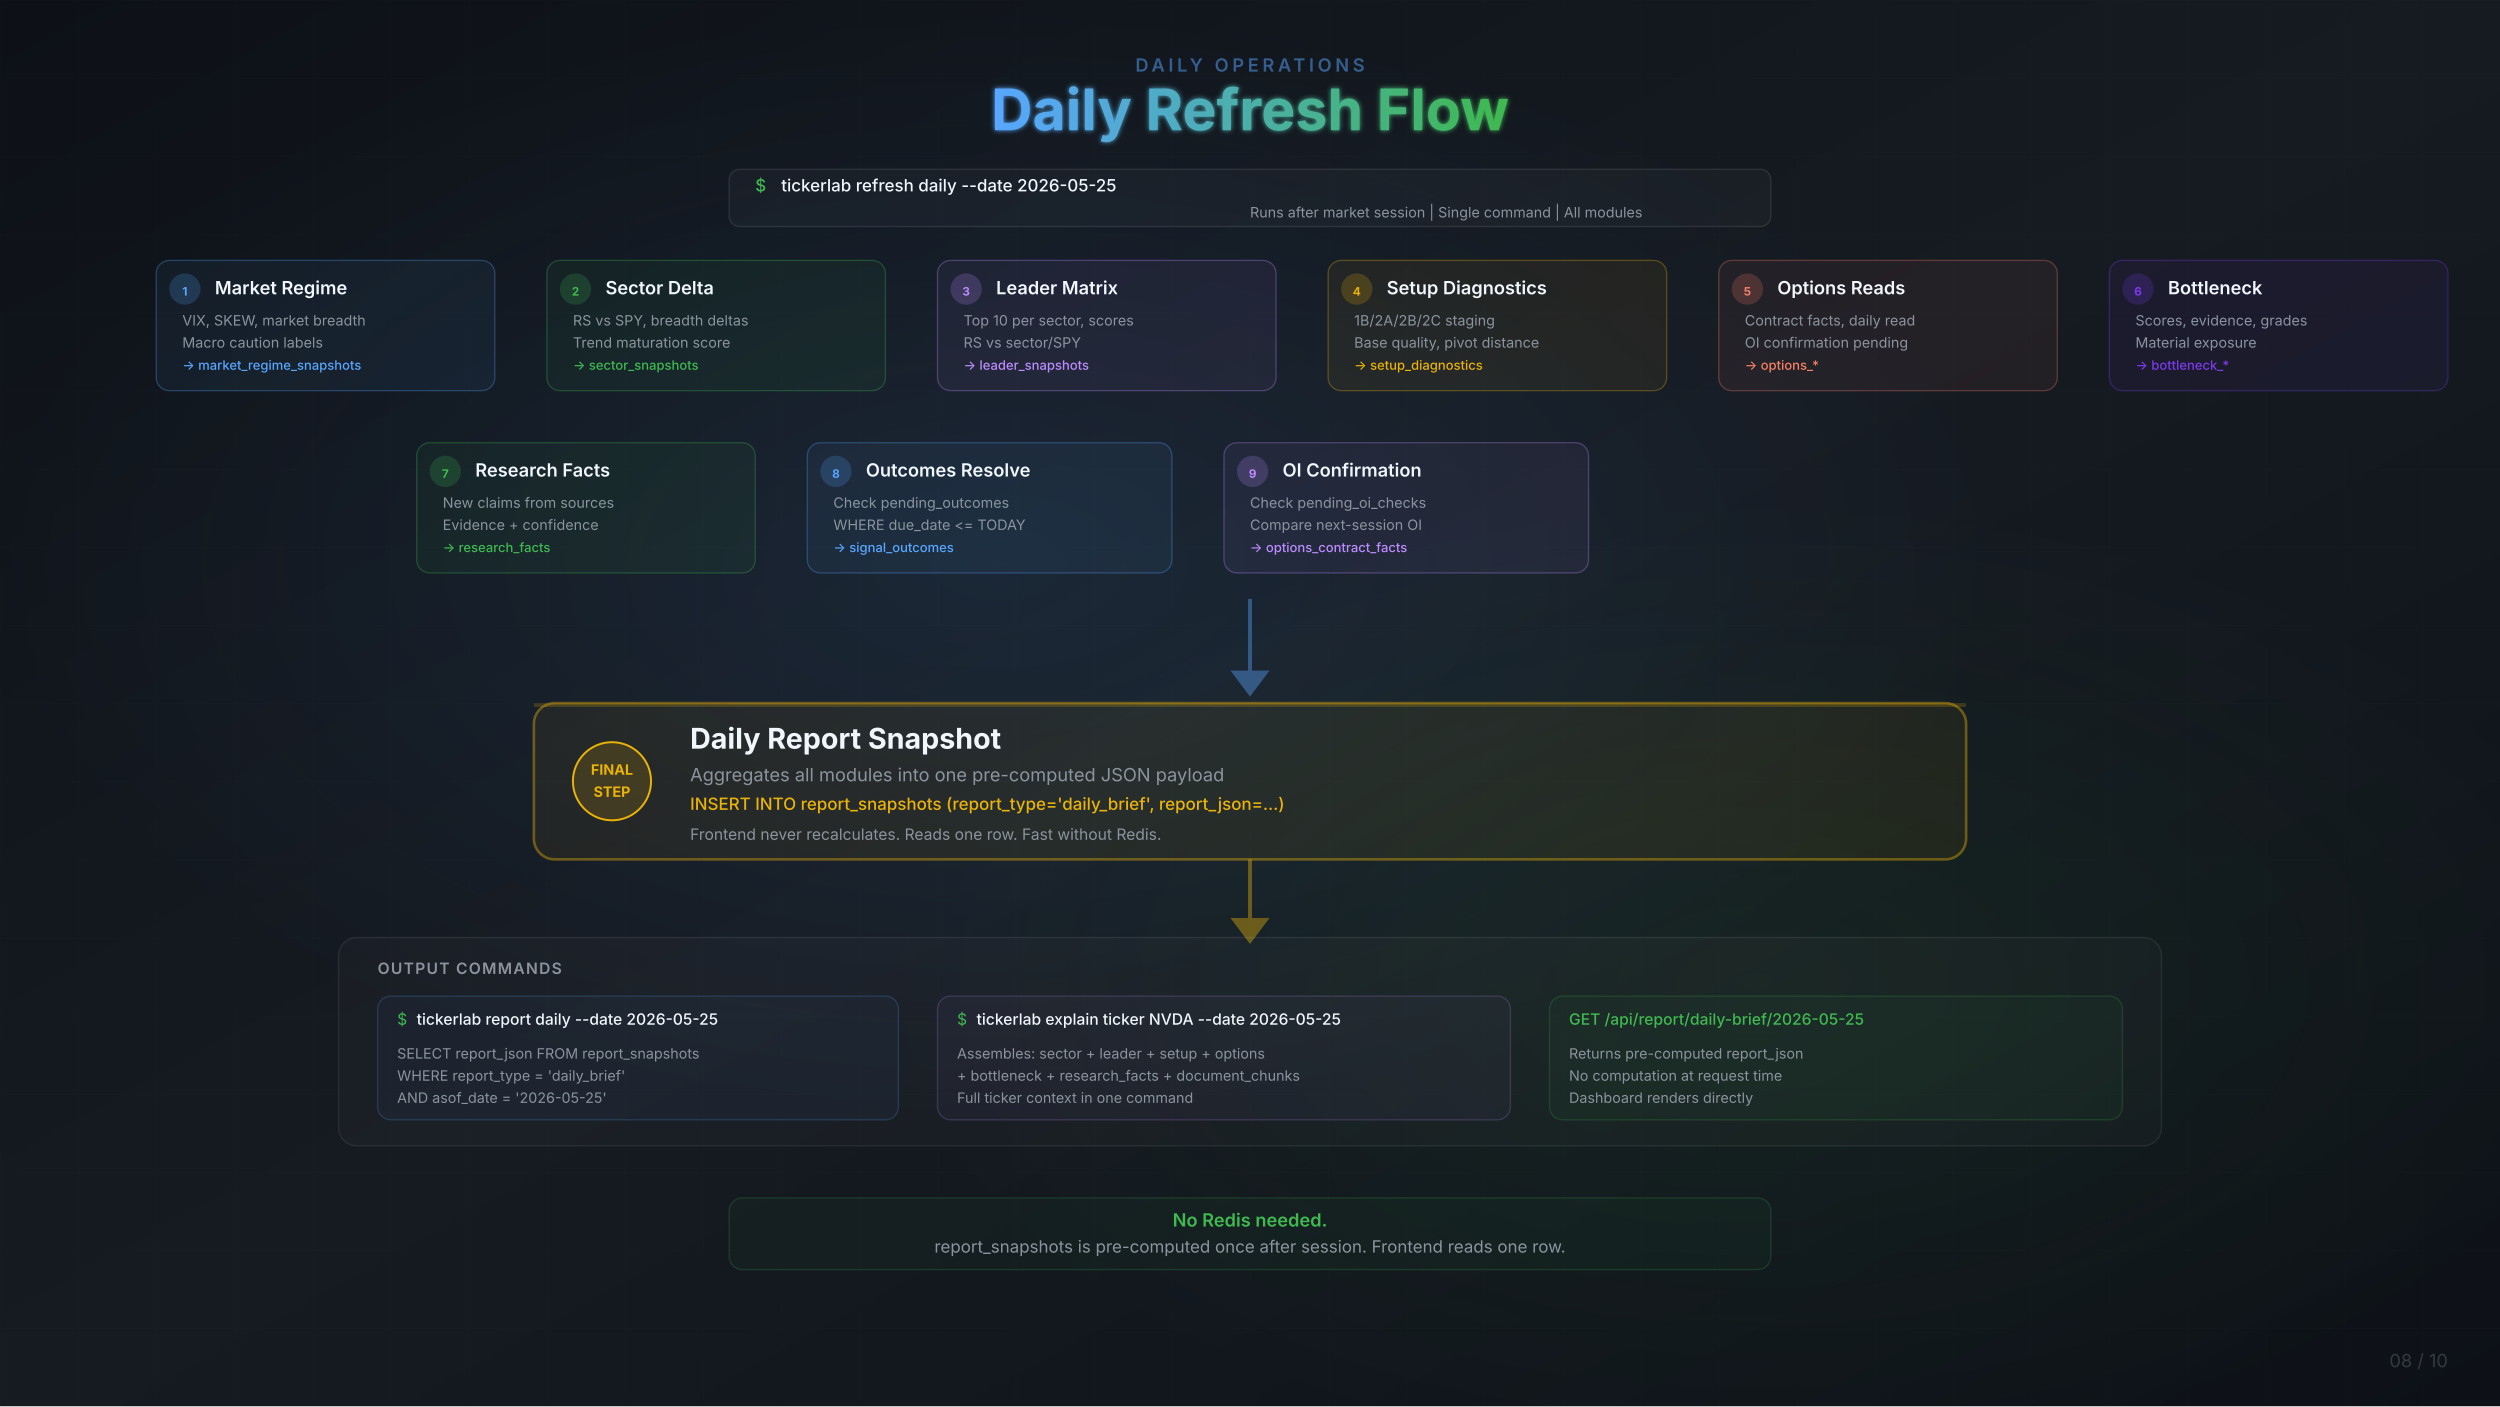
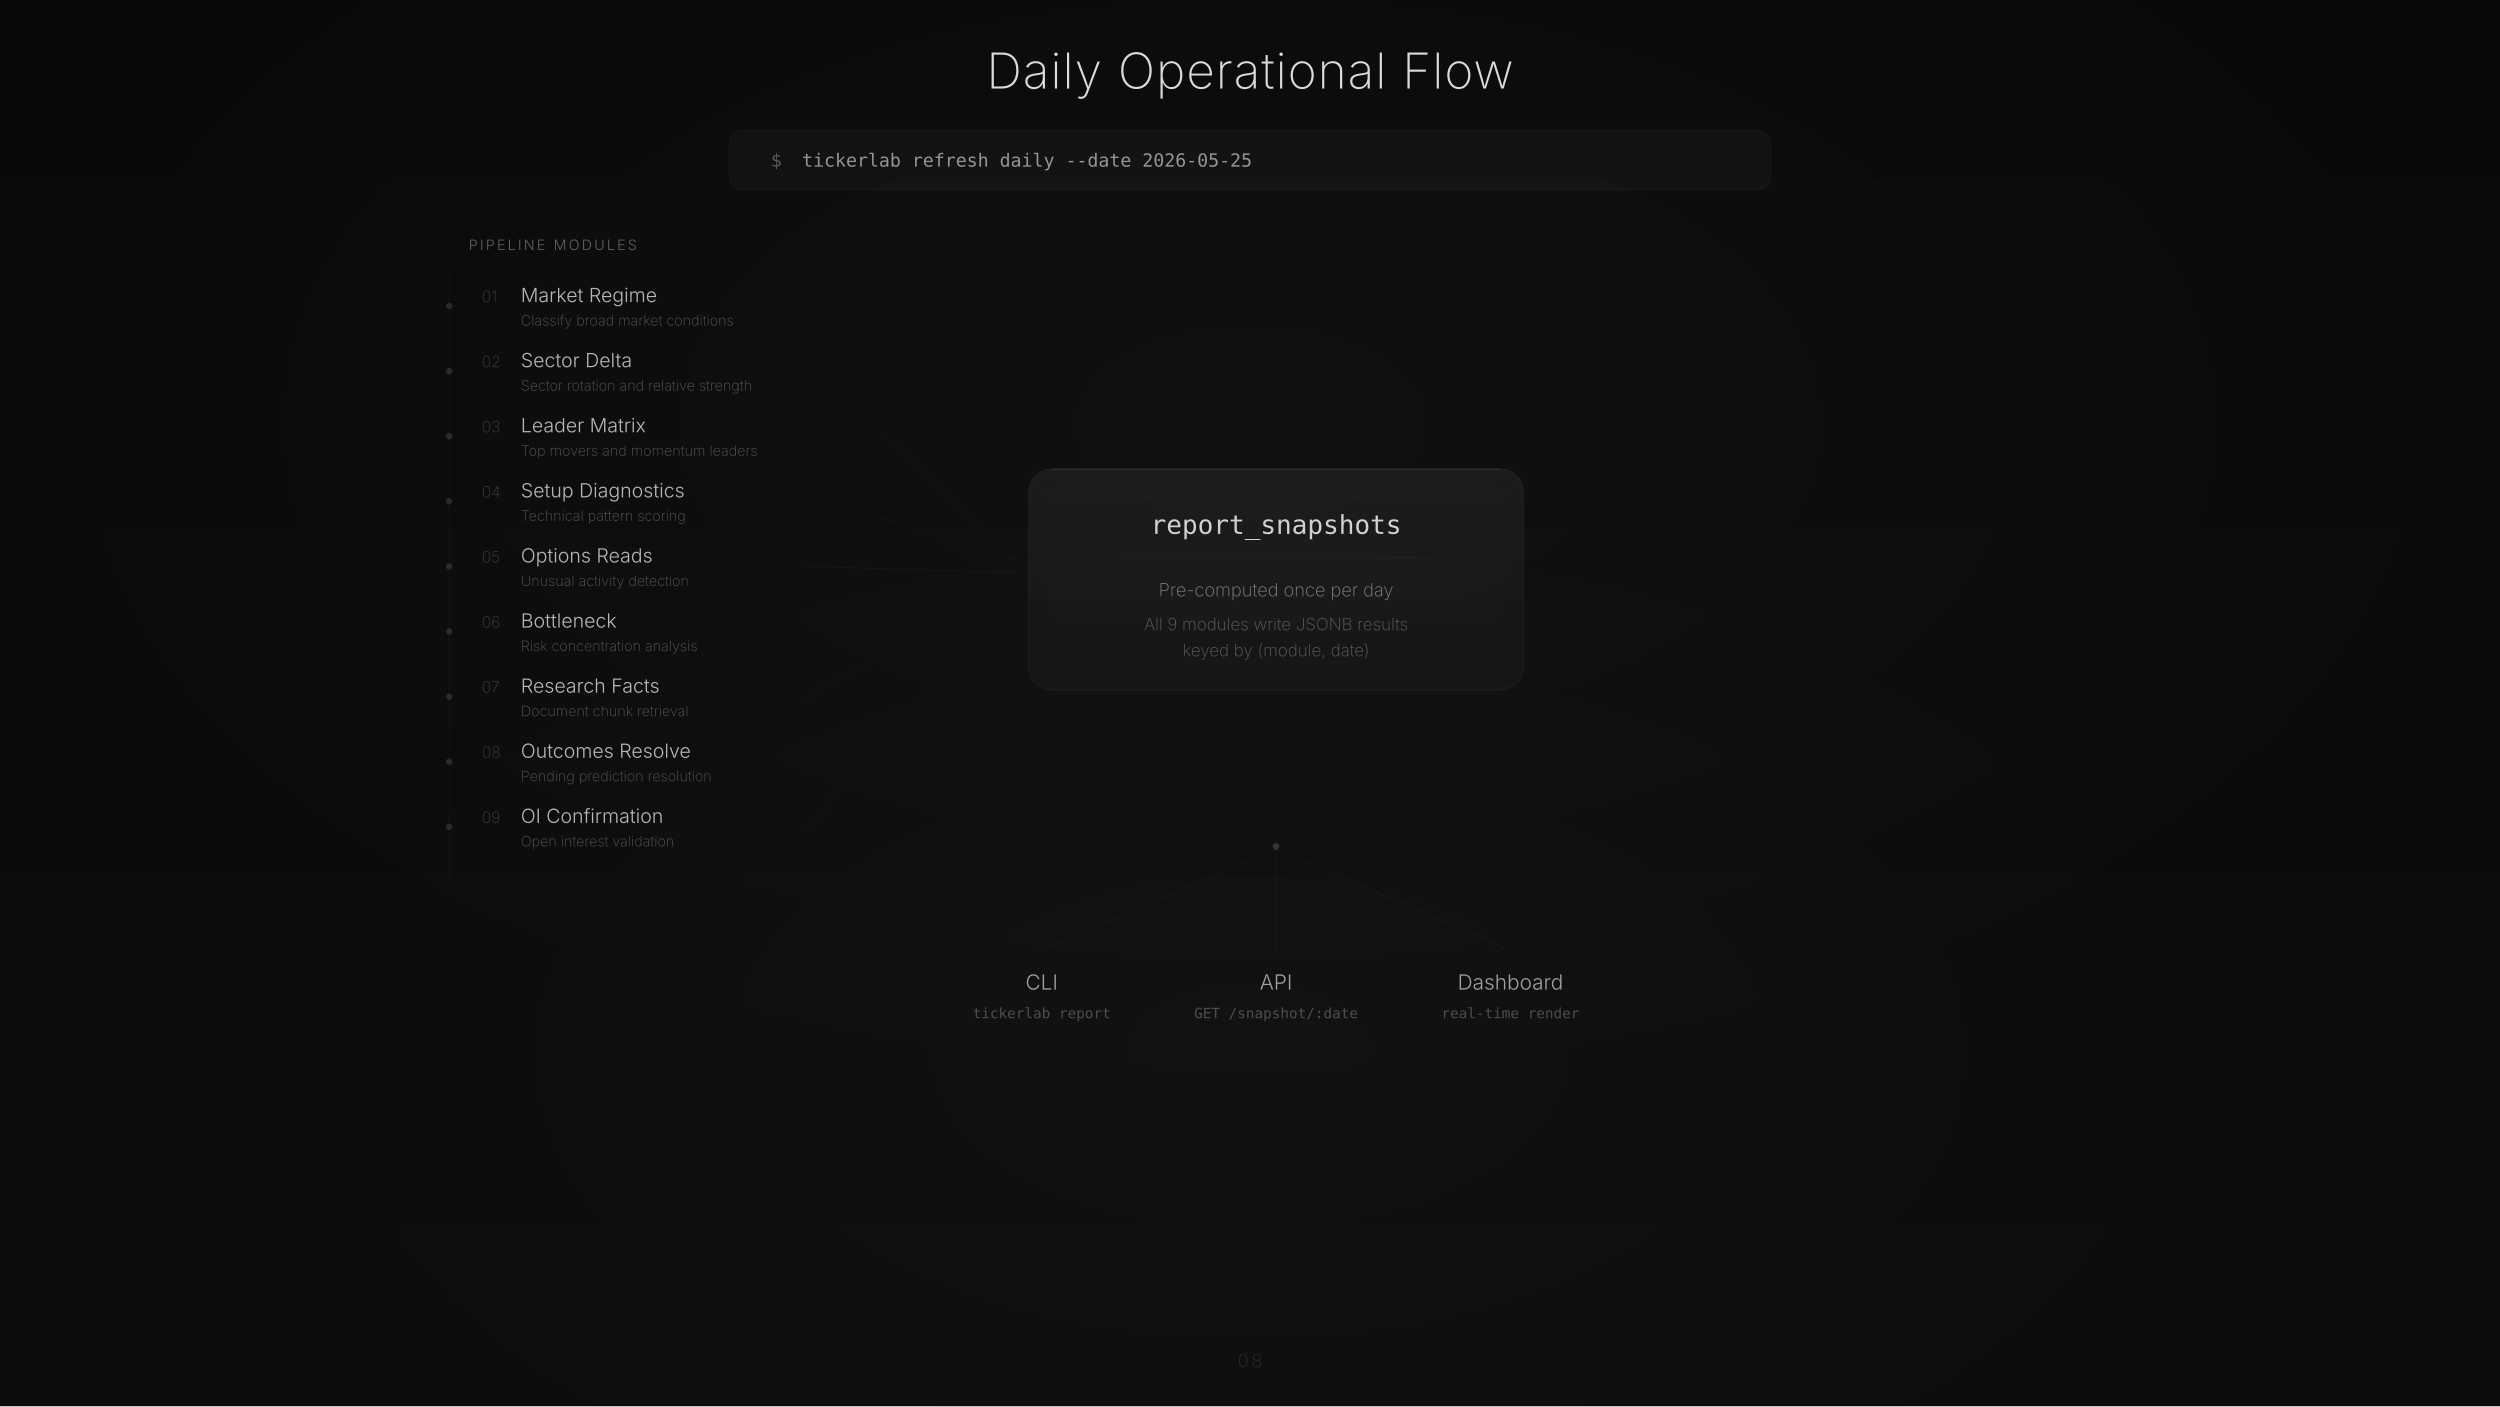
- <svg xmlns="http://www.w3.org/2000/svg" viewBox="0 0 1920 1080" width="1920" height="1080">
-   <style>
-     text { font-family: 'Inter', -apple-system, 'SF Pro Display', 'Segoe UI', sans-serif; }
-   </style>
+ <svg xmlns="http://www.w3.org/2000/svg" viewBox="0 0 1920 1080">
  <defs>
-     <linearGradient id="bg" x1="0%" y1="0%" x2="100%" y2="100%">
-       <stop offset="0%" stop-color="#0d1117" />
-       <stop offset="50%" stop-color="#161b22" />
-       <stop offset="100%" stop-color="#0d1117" />
+     <linearGradient id="bg08" x1="0%" y1="0%" x2="0%" y2="100%">
+       <stop offset="0%" stop-color="#08090a" />
+       <stop offset="100%" stop-color="#0c0d0f" />
    </linearGradient>
-     <radialGradient id="glow-blue" cx="40%" cy="40%" r="40%">
-       <stop offset="0%" stop-color="rgba(88,166,255,0.1)" />
-       <stop offset="100%" stop-color="rgba(88,166,255,0)" />
+     <radialGradient id="glow08a" cx="50%" cy="30%" r="50%">
+       <stop offset="0%" stop-color="rgba(255,255,255,0.025)" />
+       <stop offset="100%" stop-color="rgba(255,255,255,0)" />
    </radialGradient>
-     <radialGradient id="glow-green" cx="70%" cy="70%" r="35%">
-       <stop offset="0%" stop-color="rgba(63,185,80,0.08)" />
-       <stop offset="100%" stop-color="rgba(63,185,80,0)" />
+     <radialGradient id="glow08b" cx="50%" cy="75%" r="40%">
+       <stop offset="0%" stop-color="rgba(255,255,255,0.02)" />
+       <stop offset="100%" stop-color="rgba(255,255,255,0)" />
    </radialGradient>
-     <linearGradient id="title-grad" x1="0%" y1="0%" x2="100%" y2="0%">
-       <stop offset="0%" stop-color="#58a6ff" />
-       <stop offset="100%" stop-color="#3fb950" />
+     <linearGradient id="cardGrad08" x1="0%" y1="0%" x2="0%" y2="100%">
+       <stop offset="0%" stop-color="rgba(255,255,255,0.05)" />
+       <stop offset="100%" stop-color="rgba(255,255,255,0.015)" />
    </linearGradient>
-     <pattern id="grid" width="60" height="60" patternUnits="userSpaceOnUse">
-       <path d="M 60 0 L 0 0 0 60" fill="none" stroke="rgba(88,166,255,0.03)" stroke-width="0.5" />
-     </pattern>
-     <filter id="glow-filter">
-       <feGaussianBlur stdDeviation="2" result="blur" />
-       <feMerge>
-         <feMergeNode in="blur" />
-         <feMergeNode in="SourceGraphic" />
-       </feMerge>
+     <filter id="cardShadow08">
+       <feDropShadow dx="0" dy="8" stdDeviation="20" flood-color="rgba(0,0,0,0.4)" />
    </filter>
-     <marker id="arr-down" markerWidth="8" markerHeight="10" refX="4" refY="9" orient="auto">
-       <polygon points="0 0, 8 0, 4 10" fill="#58a6ff" />
-     </marker>
+     <linearGradient id="flowLine08" x1="0%" y1="0%" x2="0%" y2="100%">
+       <stop offset="0%" stop-color="rgba(255,255,255,0.08)" />
+       <stop offset="50%" stop-color="rgba(255,255,255,0.04)" />
+       <stop offset="100%" stop-color="rgba(255,255,255,0.01)" />
+     </linearGradient>
  </defs>
-   <rect width="1920" height="1080" fill="url(#bg)" />
-   <rect width="1920" height="1080" fill="url(#grid)" />
-   <rect width="1920" height="1080" fill="url(#glow-blue)" />
-   <rect width="1920" height="1080" fill="url(#glow-green)" />
-   <text x="960" y="55" text-anchor="middle" fill="rgba(88,166,255,0.5)" font-size="14" font-weight="600" letter-spacing="0.2em">DAILY OPERATIONS</text>
-   <text x="960" y="100" text-anchor="middle" fill="url(#title-grad)" font-size="44" font-weight="700" filter="url(#glow-filter)">Daily Refresh Flow</text>
-   <g transform="translate(560, 130)">
-     <rect width="800" height="44" rx="8" fill="rgba(255,255,255,0.03)" stroke="rgba(255,255,255,0.1)" stroke-width="1" />
-     <text x="20" y="17" fill="#3fb950" font-size="13" font-weight="500">$</text>
-     <text x="40" y="17" fill="#f0f6fc" font-size="13" font-weight="500" font-style="normal">tickerlab refresh daily --date 2026-05-25</text>
-     <text x="400" y="37" fill="#8b949e" font-size="11">Runs after market session  |  Single command  |  All modules</text>
-   </g>
-   <g transform="translate(120, 200)">
-     <rect width="260" height="100" rx="10" fill="rgba(88,166,255,0.06)" stroke="rgba(88,166,255,0.3)" stroke-width="1" />
-     <circle cx="22" cy="22" r="12" fill="rgba(88,166,255,0.2)" />
-     <text x="22" y="27" text-anchor="middle" fill="#58a6ff" font-size="9" font-weight="700">1</text>
-     <text x="45" y="26" fill="#f0f6fc" font-size="14" font-weight="600">Market Regime</text>
-     <text x="20" y="50" fill="#8b949e" font-size="11">VIX, SKEW, market breadth</text>
-     <text x="20" y="67" fill="#8b949e" font-size="11">Macro caution labels</text>
-     <text x="20" y="84" fill="#58a6ff" font-size="10" font-weight="500">-&gt; market_regime_snapshots</text>
-   </g>
-   <g transform="translate(420, 200)">
-     <rect width="260" height="100" rx="10" fill="rgba(63,185,80,0.06)" stroke="rgba(63,185,80,0.3)" stroke-width="1" />
-     <circle cx="22" cy="22" r="12" fill="rgba(63,185,80,0.2)" />
-     <text x="22" y="27" text-anchor="middle" fill="#3fb950" font-size="9" font-weight="700">2</text>
-     <text x="45" y="26" fill="#f0f6fc" font-size="14" font-weight="600">Sector Delta</text>
-     <text x="20" y="50" fill="#8b949e" font-size="11">RS vs SPY, breadth deltas</text>
-     <text x="20" y="67" fill="#8b949e" font-size="11">Trend maturation score</text>
-     <text x="20" y="84" fill="#3fb950" font-size="10" font-weight="500">-&gt; sector_snapshots</text>
-   </g>
-   <g transform="translate(720, 200)">
-     <rect width="260" height="100" rx="10" fill="rgba(188,140,255,0.06)" stroke="rgba(188,140,255,0.3)" stroke-width="1" />
-     <circle cx="22" cy="22" r="12" fill="rgba(188,140,255,0.2)" />
-     <text x="22" y="27" text-anchor="middle" fill="#bc8cff" font-size="9" font-weight="700">3</text>
-     <text x="45" y="26" fill="#f0f6fc" font-size="14" font-weight="600">Leader Matrix</text>
-     <text x="20" y="50" fill="#8b949e" font-size="11">Top 10 per sector, scores</text>
-     <text x="20" y="67" fill="#8b949e" font-size="11">RS vs sector/SPY</text>
-     <text x="20" y="84" fill="#bc8cff" font-size="10" font-weight="500">-&gt; leader_snapshots</text>
-   </g>
-   <g transform="translate(1020, 200)">
-     <rect width="260" height="100" rx="10" fill="rgba(234,179,8,0.06)" stroke="rgba(234,179,8,0.3)" stroke-width="1" />
-     <circle cx="22" cy="22" r="12" fill="rgba(234,179,8,0.2)" />
-     <text x="22" y="27" text-anchor="middle" fill="#eab308" font-size="9" font-weight="700">4</text>
-     <text x="45" y="26" fill="#f0f6fc" font-size="14" font-weight="600">Setup Diagnostics</text>
-     <text x="20" y="50" fill="#8b949e" font-size="11">1B/2A/2B/2C staging</text>
-     <text x="20" y="67" fill="#8b949e" font-size="11">Base quality, pivot distance</text>
-     <text x="20" y="84" fill="#eab308" font-size="10" font-weight="500">-&gt; setup_diagnostics</text>
-   </g>
-   <g transform="translate(1320, 200)">
-     <rect width="260" height="100" rx="10" fill="rgba(247,129,102,0.06)" stroke="rgba(247,129,102,0.3)" stroke-width="1" />
-     <circle cx="22" cy="22" r="12" fill="rgba(247,129,102,0.2)" />
-     <text x="22" y="27" text-anchor="middle" fill="#f78166" font-size="9" font-weight="700">5</text>
-     <text x="45" y="26" fill="#f0f6fc" font-size="14" font-weight="600">Options Reads</text>
-     <text x="20" y="50" fill="#8b949e" font-size="11">Contract facts, daily read</text>
-     <text x="20" y="67" fill="#8b949e" font-size="11">OI confirmation pending</text>
-     <text x="20" y="84" fill="#f78166" font-size="10" font-weight="500">-&gt; options_*</text>
-   </g>
-   <g transform="translate(1620, 200)">
-     <rect width="260" height="100" rx="10" fill="rgba(124,58,237,0.06)" stroke="rgba(124,58,237,0.3)" stroke-width="1" />
-     <circle cx="22" cy="22" r="12" fill="rgba(124,58,237,0.2)" />
-     <text x="22" y="27" text-anchor="middle" fill="#7c3aed" font-size="9" font-weight="700">6</text>
-     <text x="45" y="26" fill="#f0f6fc" font-size="14" font-weight="600">Bottleneck</text>
-     <text x="20" y="50" fill="#8b949e" font-size="11">Scores, evidence, grades</text>
-     <text x="20" y="67" fill="#8b949e" font-size="11">Material exposure</text>
-     <text x="20" y="84" fill="#7c3aed" font-size="10" font-weight="500">-&gt; bottleneck_*</text>
-   </g>
-   <g transform="translate(320, 340)">
-     <rect width="260" height="100" rx="10" fill="rgba(63,185,80,0.06)" stroke="rgba(63,185,80,0.3)" stroke-width="1" />
-     <circle cx="22" cy="22" r="12" fill="rgba(63,185,80,0.2)" />
-     <text x="22" y="27" text-anchor="middle" fill="#3fb950" font-size="9" font-weight="700">7</text>
-     <text x="45" y="26" fill="#f0f6fc" font-size="14" font-weight="600">Research Facts</text>
-     <text x="20" y="50" fill="#8b949e" font-size="11">New claims from sources</text>
-     <text x="20" y="67" fill="#8b949e" font-size="11">Evidence + confidence</text>
-     <text x="20" y="84" fill="#3fb950" font-size="10" font-weight="500">-&gt; research_facts</text>
-   </g>
-   <g transform="translate(620, 340)">
-     <rect width="280" height="100" rx="10" fill="rgba(88,166,255,0.06)" stroke="rgba(88,166,255,0.3)" stroke-width="1" />
-     <circle cx="22" cy="22" r="12" fill="rgba(88,166,255,0.2)" />
-     <text x="22" y="27" text-anchor="middle" fill="#58a6ff" font-size="9" font-weight="700">8</text>
-     <text x="45" y="26" fill="#f0f6fc" font-size="14" font-weight="600">Outcomes Resolve</text>
-     <text x="20" y="50" fill="#8b949e" font-size="11">Check pending_outcomes</text>
-     <text x="20" y="67" fill="#8b949e" font-size="11">WHERE due_date &lt;= TODAY</text>
-     <text x="20" y="84" fill="#58a6ff" font-size="10" font-weight="500">-&gt; signal_outcomes</text>
-   </g>
-   <g transform="translate(940, 340)">
-     <rect width="280" height="100" rx="10" fill="rgba(188,140,255,0.06)" stroke="rgba(188,140,255,0.3)" stroke-width="1" />
-     <circle cx="22" cy="22" r="12" fill="rgba(188,140,255,0.2)" />
-     <text x="22" y="27" text-anchor="middle" fill="#bc8cff" font-size="9" font-weight="700">9</text>
-     <text x="45" y="26" fill="#f0f6fc" font-size="14" font-weight="600">OI Confirmation</text>
-     <text x="20" y="50" fill="#8b949e" font-size="11">Check pending_oi_checks</text>
-     <text x="20" y="67" fill="#8b949e" font-size="11">Compare next-session OI</text>
-     <text x="20" y="84" fill="#bc8cff" font-size="10" font-weight="500">-&gt; options_contract_facts</text>
-   </g>
-   <g opacity="0.4">
-     <line x1="960" y1="460" x2="960" y2="520" stroke="#58a6ff" stroke-width="3" />
-     <polygon points="945,515 975,515 960,535" fill="#58a6ff" />
-   </g>
-   <g transform="translate(410, 540)">
-     <rect width="1100" height="120" rx="16" fill="rgba(234,179,8,0.06)" stroke="rgba(234,179,8,0.4)" stroke-width="2" />
-     <rect width="1100" height="3" y="0" rx="1" fill="rgba(234,179,8,0.2)" />
-     <circle cx="60" cy="60" r="30" fill="rgba(234,179,8,0.15)" stroke="#eab308" stroke-width="1.5" />
-     <text x="60" y="55" text-anchor="middle" fill="#eab308" font-size="11" font-weight="700">FINAL</text>
-     <text x="60" y="72" text-anchor="middle" fill="#eab308" font-size="11" font-weight="700">STEP</text>
-     <text x="120" y="35" fill="#f0f6fc" font-size="22" font-weight="700">Daily Report Snapshot</text>
-     <text x="120" y="60" fill="#8b949e" font-size="14">Aggregates all modules into one pre-computed JSON payload</text>
-     <text x="120" y="82" fill="#eab308" font-size="13" font-weight="500">INSERT INTO report_snapshots (report_type='daily_brief', report_json=...)</text>
-     <text x="120" y="105" fill="#8b949e" font-size="12">Frontend never recalculates. Reads one row. Fast without Redis.</text>
-   </g>
-   <g opacity="0.4">
-     <line x1="960" y1="660" x2="960" y2="710" stroke="#eab308" stroke-width="3" />
-     <polygon points="945,705 975,705 960,725" fill="#eab308" />
-   </g>
-   <g transform="translate(260, 720)">
-     <rect width="1400" height="160" rx="14" fill="rgba(255,255,255,0.02)" stroke="rgba(255,255,255,0.08)" stroke-width="1" />
-     <text x="30" y="28" fill="#8b949e" font-size="12" font-weight="600" letter-spacing="0.08em">OUTPUT COMMANDS</text>
-     <g transform="translate(30, 45)">
-       <rect width="400" height="95" rx="10" fill="rgba(88,166,255,0.04)" stroke="rgba(88,166,255,0.2)" stroke-width="1" />
-       <text x="15" y="22" fill="#3fb950" font-size="12">$</text>
-       <text x="30" y="22" fill="#f0f6fc" font-size="12" font-weight="500">tickerlab report daily --date 2026-05-25</text>
-       <text x="15" y="48" fill="#8b949e" font-size="11">SELECT report_json FROM report_snapshots</text>
-       <text x="15" y="65" fill="#8b949e" font-size="11">WHERE report_type = 'daily_brief'</text>
-       <text x="15" y="82" fill="#8b949e" font-size="11">AND asof_date = '2026-05-25'</text>
-     </g>
-     <g transform="translate(460, 45)">
-       <rect width="440" height="95" rx="10" fill="rgba(188,140,255,0.04)" stroke="rgba(188,140,255,0.2)" stroke-width="1" />
-       <text x="15" y="22" fill="#3fb950" font-size="12">$</text>
-       <text x="30" y="22" fill="#f0f6fc" font-size="12" font-weight="500">tickerlab explain ticker NVDA --date 2026-05-25</text>
-       <text x="15" y="48" fill="#8b949e" font-size="11">Assembles: sector + leader + setup + options</text>
-       <text x="15" y="65" fill="#8b949e" font-size="11">+ bottleneck + research_facts + document_chunks</text>
-       <text x="15" y="82" fill="#8b949e" font-size="11">Full ticker context in one command</text>
-     </g>
-     <g transform="translate(930, 45)">
-       <rect width="440" height="95" rx="10" fill="rgba(63,185,80,0.04)" stroke="rgba(63,185,80,0.2)" stroke-width="1" />
-       <text x="15" y="22" fill="#3fb950" font-size="12" font-weight="500">GET /api/report/daily-brief/2026-05-25</text>
-       <text x="15" y="48" fill="#8b949e" font-size="11">Returns pre-computed report_json</text>
-       <text x="15" y="65" fill="#8b949e" font-size="11">No computation at request time</text>
-       <text x="15" y="82" fill="#8b949e" font-size="11">Dashboard renders directly</text>
-     </g>
-   </g>
-   <g transform="translate(560, 920)">
-     <rect width="800" height="55" rx="10" fill="rgba(63,185,80,0.04)" stroke="rgba(63,185,80,0.2)" stroke-width="1" />
-     <text x="400" y="22" text-anchor="middle" fill="#3fb950" font-size="14" font-weight="600">No Redis needed.</text>
-     <text x="400" y="42" text-anchor="middle" fill="#8b949e" font-size="13">report_snapshots is pre-computed once after session. Frontend reads one row.</text>
-   </g>
-   <text x="1880" y="1050" text-anchor="end" fill="rgba(139,148,158,0.3)" font-size="14" font-weight="400">08 / 10</text>
+   <rect width="1920" height="1080" fill="url(#bg08)" />
+   <rect width="1920" height="1080" fill="url(#glow08a)" />
+   <rect width="1920" height="1080" fill="url(#glow08b)" />
+   <text x="960" y="68" text-anchor="middle" font-family="'SF Pro Display','Inter',-apple-system,sans-serif" font-weight="200" font-size="38" fill="rgba(255,255,255,0.85)" letter-spacing="0.02em">Daily Operational Flow</text>
+   <rect x="560" y="100" width="800" height="46" rx="10" fill="rgba(255,255,255,0.025)" stroke="rgba(255,255,255,0.04)" stroke-width="0.5" />
+   <text x="592" y="128" font-family="'SF Mono','JetBrains Mono','Fira Code',monospace" font-weight="300" font-size="14" fill="rgba(255,255,255,0.3)">$</text>
+   <text x="616" y="128" font-family="'SF Mono','JetBrains Mono','Fira Code',monospace" font-weight="300" font-size="14" fill="rgba(255,255,255,0.55)">tickerlab refresh daily --date 2026-05-25</text>
+   <text x="360" y="192" font-family="'SF Pro Display','Inter',-apple-system,sans-serif" font-weight="300" font-size="11" fill="rgba(255,255,255,0.35)" letter-spacing="0.15em">PIPELINE MODULES</text>
+   <line x1="345" y1="208" x2="345" y2="680" stroke="rgba(255,255,255,0.04)" stroke-width="0.5" />
+   <circle cx="345" cy="235" r="2.5" fill="rgba(255,255,255,0.12)" />
+   <text x="370" y="232" font-family="'SF Pro Display','Inter',-apple-system,sans-serif" font-weight="200" font-size="12" fill="rgba(255,255,255,0.2)">01</text>
+   <text x="400" y="232" font-family="'SF Pro Display','Inter',-apple-system,sans-serif" font-weight="300" font-size="15" fill="rgba(255,255,255,0.7)">Market Regime</text>
+   <text x="400" y="250" font-family="'SF Pro Display','Inter',-apple-system,sans-serif" font-weight="200" font-size="11" fill="rgba(255,255,255,0.3)">Classify broad market conditions</text>
+   <circle cx="345" cy="285" r="2.5" fill="rgba(255,255,255,0.12)" />
+   <text x="370" y="282" font-family="'SF Pro Display','Inter',-apple-system,sans-serif" font-weight="200" font-size="12" fill="rgba(255,255,255,0.2)">02</text>
+   <text x="400" y="282" font-family="'SF Pro Display','Inter',-apple-system,sans-serif" font-weight="300" font-size="15" fill="rgba(255,255,255,0.7)">Sector Delta</text>
+   <text x="400" y="300" font-family="'SF Pro Display','Inter',-apple-system,sans-serif" font-weight="200" font-size="11" fill="rgba(255,255,255,0.3)">Sector rotation and relative strength</text>
+   <circle cx="345" cy="335" r="2.5" fill="rgba(255,255,255,0.12)" />
+   <text x="370" y="332" font-family="'SF Pro Display','Inter',-apple-system,sans-serif" font-weight="200" font-size="12" fill="rgba(255,255,255,0.2)">03</text>
+   <text x="400" y="332" font-family="'SF Pro Display','Inter',-apple-system,sans-serif" font-weight="300" font-size="15" fill="rgba(255,255,255,0.7)">Leader Matrix</text>
+   <text x="400" y="350" font-family="'SF Pro Display','Inter',-apple-system,sans-serif" font-weight="200" font-size="11" fill="rgba(255,255,255,0.3)">Top movers and momentum leaders</text>
+   <circle cx="345" cy="385" r="2.5" fill="rgba(255,255,255,0.12)" />
+   <text x="370" y="382" font-family="'SF Pro Display','Inter',-apple-system,sans-serif" font-weight="200" font-size="12" fill="rgba(255,255,255,0.2)">04</text>
+   <text x="400" y="382" font-family="'SF Pro Display','Inter',-apple-system,sans-serif" font-weight="300" font-size="15" fill="rgba(255,255,255,0.7)">Setup Diagnostics</text>
+   <text x="400" y="400" font-family="'SF Pro Display','Inter',-apple-system,sans-serif" font-weight="200" font-size="11" fill="rgba(255,255,255,0.3)">Technical pattern scoring</text>
+   <circle cx="345" cy="435" r="2.5" fill="rgba(255,255,255,0.12)" />
+   <text x="370" y="432" font-family="'SF Pro Display','Inter',-apple-system,sans-serif" font-weight="200" font-size="12" fill="rgba(255,255,255,0.2)">05</text>
+   <text x="400" y="432" font-family="'SF Pro Display','Inter',-apple-system,sans-serif" font-weight="300" font-size="15" fill="rgba(255,255,255,0.7)">Options Reads</text>
+   <text x="400" y="450" font-family="'SF Pro Display','Inter',-apple-system,sans-serif" font-weight="200" font-size="11" fill="rgba(255,255,255,0.3)">Unusual activity detection</text>
+   <circle cx="345" cy="485" r="2.5" fill="rgba(255,255,255,0.12)" />
+   <text x="370" y="482" font-family="'SF Pro Display','Inter',-apple-system,sans-serif" font-weight="200" font-size="12" fill="rgba(255,255,255,0.2)">06</text>
+   <text x="400" y="482" font-family="'SF Pro Display','Inter',-apple-system,sans-serif" font-weight="300" font-size="15" fill="rgba(255,255,255,0.7)">Bottleneck</text>
+   <text x="400" y="500" font-family="'SF Pro Display','Inter',-apple-system,sans-serif" font-weight="200" font-size="11" fill="rgba(255,255,255,0.3)">Risk concentration analysis</text>
+   <circle cx="345" cy="535" r="2.5" fill="rgba(255,255,255,0.12)" />
+   <text x="370" y="532" font-family="'SF Pro Display','Inter',-apple-system,sans-serif" font-weight="200" font-size="12" fill="rgba(255,255,255,0.2)">07</text>
+   <text x="400" y="532" font-family="'SF Pro Display','Inter',-apple-system,sans-serif" font-weight="300" font-size="15" fill="rgba(255,255,255,0.7)">Research Facts</text>
+   <text x="400" y="550" font-family="'SF Pro Display','Inter',-apple-system,sans-serif" font-weight="200" font-size="11" fill="rgba(255,255,255,0.3)">Document chunk retrieval</text>
+   <circle cx="345" cy="585" r="2.5" fill="rgba(255,255,255,0.12)" />
+   <text x="370" y="582" font-family="'SF Pro Display','Inter',-apple-system,sans-serif" font-weight="200" font-size="12" fill="rgba(255,255,255,0.2)">08</text>
+   <text x="400" y="582" font-family="'SF Pro Display','Inter',-apple-system,sans-serif" font-weight="300" font-size="15" fill="rgba(255,255,255,0.7)">Outcomes Resolve</text>
+   <text x="400" y="600" font-family="'SF Pro Display','Inter',-apple-system,sans-serif" font-weight="200" font-size="11" fill="rgba(255,255,255,0.3)">Pending prediction resolution</text>
+   <circle cx="345" cy="635" r="2.5" fill="rgba(255,255,255,0.12)" />
+   <text x="370" y="632" font-family="'SF Pro Display','Inter',-apple-system,sans-serif" font-weight="200" font-size="12" fill="rgba(255,255,255,0.2)">09</text>
+   <text x="400" y="632" font-family="'SF Pro Display','Inter',-apple-system,sans-serif" font-weight="300" font-size="15" fill="rgba(255,255,255,0.7)">OI Confirmation</text>
+   <text x="400" y="650" font-family="'SF Pro Display','Inter',-apple-system,sans-serif" font-weight="200" font-size="11" fill="rgba(255,255,255,0.3)">Open interest validation</text>
+   <line x1="620" y1="280" x2="780" y2="430" stroke="rgba(255,255,255,0.025)" stroke-width="0.5" />
+   <line x1="620" y1="380" x2="780" y2="430" stroke="rgba(255,255,255,0.035)" stroke-width="0.5" />
+   <line x1="620" y1="435" x2="780" y2="440" stroke="rgba(255,255,255,0.04)" stroke-width="0.5" />
+   <line x1="620" y1="535" x2="780" y2="450" stroke="rgba(255,255,255,0.035)" stroke-width="0.5" />
+   <line x1="620" y1="635" x2="780" y2="460" stroke="rgba(255,255,255,0.025)" stroke-width="0.5" />
+   <rect x="790" y="360" width="380" height="170" rx="18" fill="url(#cardGrad08)" stroke="rgba(255,255,255,0.06)" stroke-width="0.5" filter="url(#cardShadow08)" />
+   <line x1="808" y1="360.5" x2="1152" y2="360.5" stroke="rgba(255,255,255,0.07)" stroke-width="1" />
+   <text x="980" y="410" text-anchor="middle" font-family="'SF Mono','JetBrains Mono','Fira Code',monospace" font-weight="300" font-size="20" fill="rgba(255,255,255,0.8)">report_snapshots</text>
+   <line x1="860" y1="428" x2="1100" y2="428" stroke="rgba(255,255,255,0.04)" stroke-width="0.5" />
+   <text x="980" y="458" text-anchor="middle" font-family="'SF Pro Display','Inter',-apple-system,sans-serif" font-weight="200" font-size="14" fill="rgba(255,255,255,0.45)">Pre-computed once per day</text>
+   <text x="980" y="484" text-anchor="middle" font-family="'SF Pro Display','Inter',-apple-system,sans-serif" font-weight="200" font-size="13" fill="rgba(255,255,255,0.3)">All 9 modules write JSONB results</text>
+   <text x="980" y="504" text-anchor="middle" font-family="'SF Pro Display','Inter',-apple-system,sans-serif" font-weight="200" font-size="13" fill="rgba(255,255,255,0.3)">keyed by (module, date)</text>
+   <line x1="980" y1="530" x2="980" y2="640" stroke="url(#flowLine08)" stroke-width="0.5" />
+   <circle cx="980" cy="650" r="2.5" fill="rgba(255,255,255,0.15)" />
+   <line x1="980" y1="652" x2="800" y2="730" stroke="rgba(255,255,255,0.04)" stroke-width="0.5" />
+   <line x1="980" y1="652" x2="980" y2="730" stroke="rgba(255,255,255,0.04)" stroke-width="0.5" />
+   <line x1="980" y1="652" x2="1160" y2="730" stroke="rgba(255,255,255,0.04)" stroke-width="0.5" />
+   <text x="800" y="760" text-anchor="middle" font-family="'SF Pro Display','Inter',-apple-system,sans-serif" font-weight="300" font-size="16" fill="rgba(255,255,255,0.6)">CLI</text>
+   <text x="800" y="782" text-anchor="middle" font-family="'SF Mono','JetBrains Mono',monospace" font-weight="200" font-size="11" fill="rgba(255,255,255,0.25)">tickerlab report</text>
+   <text x="980" y="760" text-anchor="middle" font-family="'SF Pro Display','Inter',-apple-system,sans-serif" font-weight="300" font-size="16" fill="rgba(255,255,255,0.6)">API</text>
+   <text x="980" y="782" text-anchor="middle" font-family="'SF Mono','JetBrains Mono',monospace" font-weight="200" font-size="11" fill="rgba(255,255,255,0.25)">GET /snapshot/:date</text>
+   <text x="1160" y="760" text-anchor="middle" font-family="'SF Pro Display','Inter',-apple-system,sans-serif" font-weight="300" font-size="16" fill="rgba(255,255,255,0.6)">Dashboard</text>
+   <text x="1160" y="782" text-anchor="middle" font-family="'SF Mono','JetBrains Mono',monospace" font-weight="200" font-size="11" fill="rgba(255,255,255,0.25)">real-time render</text>
+   <text x="960" y="1050" text-anchor="middle" font-family="'SF Pro Display','Inter',-apple-system,sans-serif" font-weight="200" font-size="14" fill="rgba(255,255,255,0.12)" letter-spacing="0.15em">08</text>
</svg>
